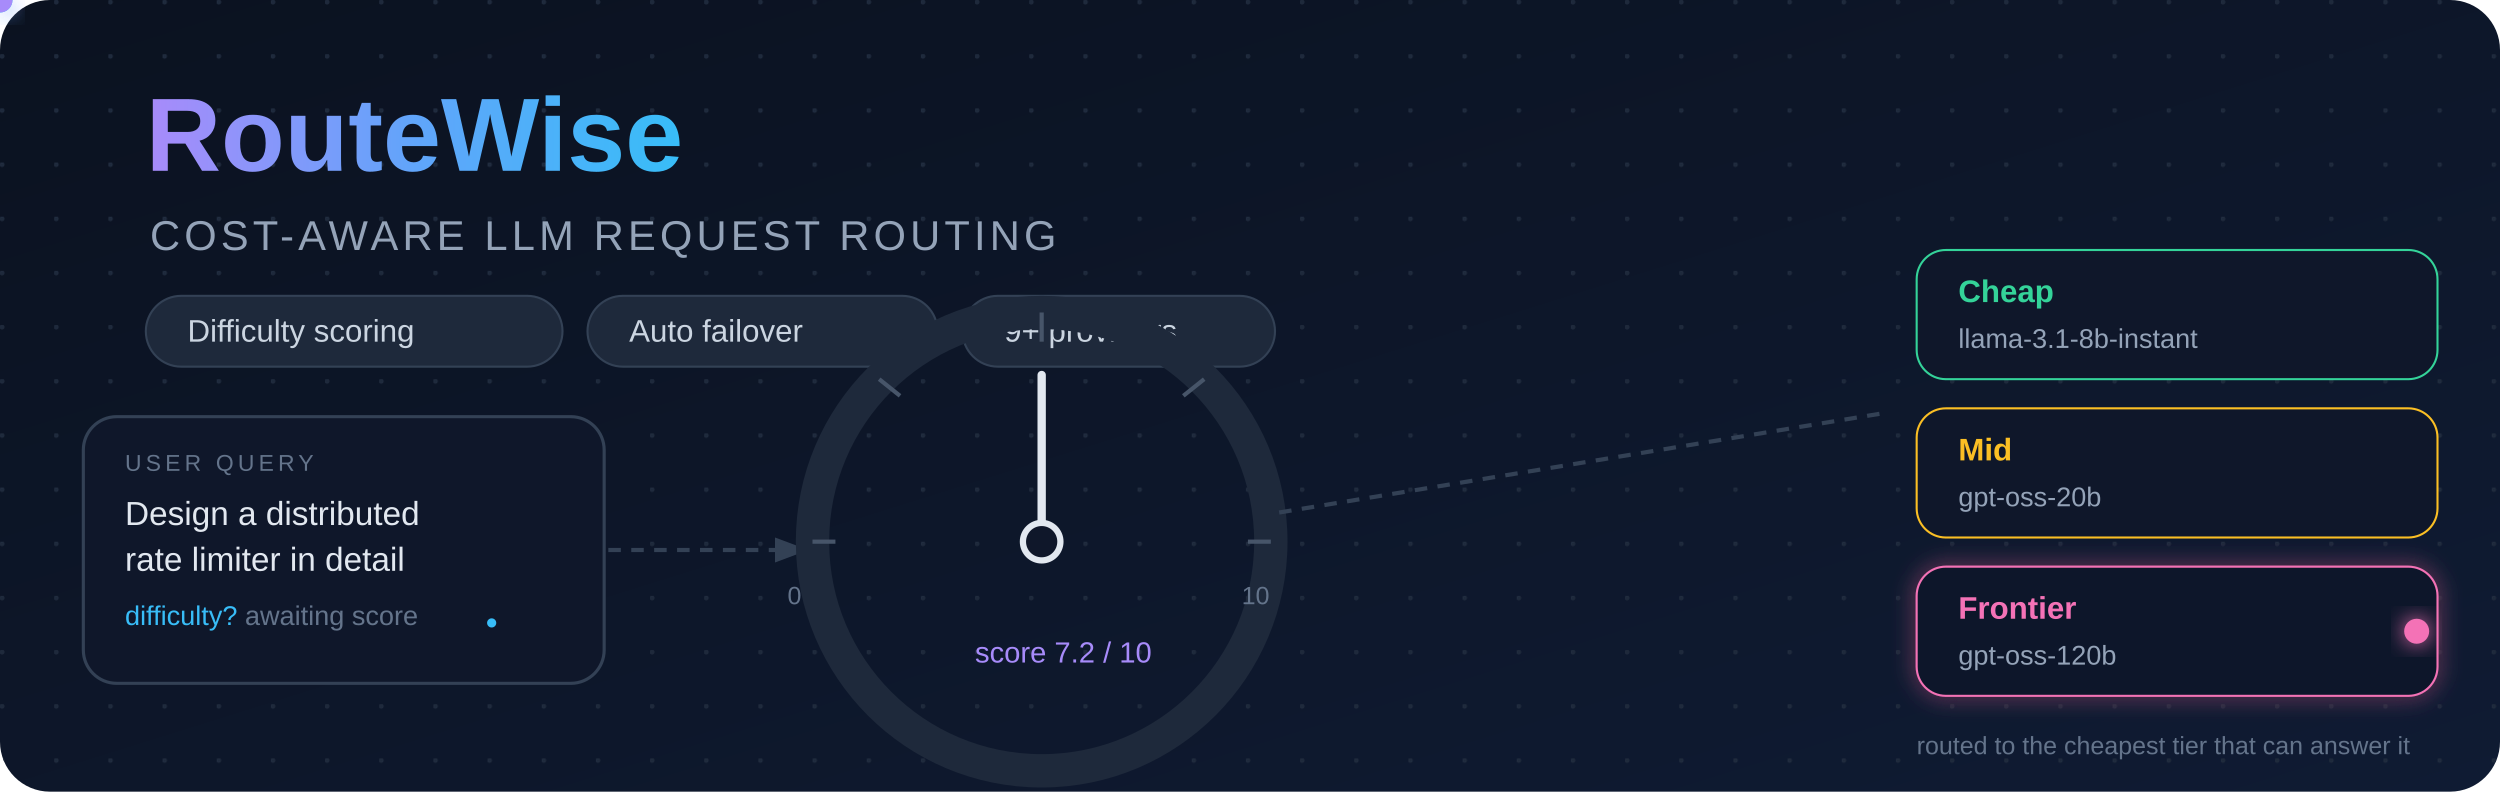
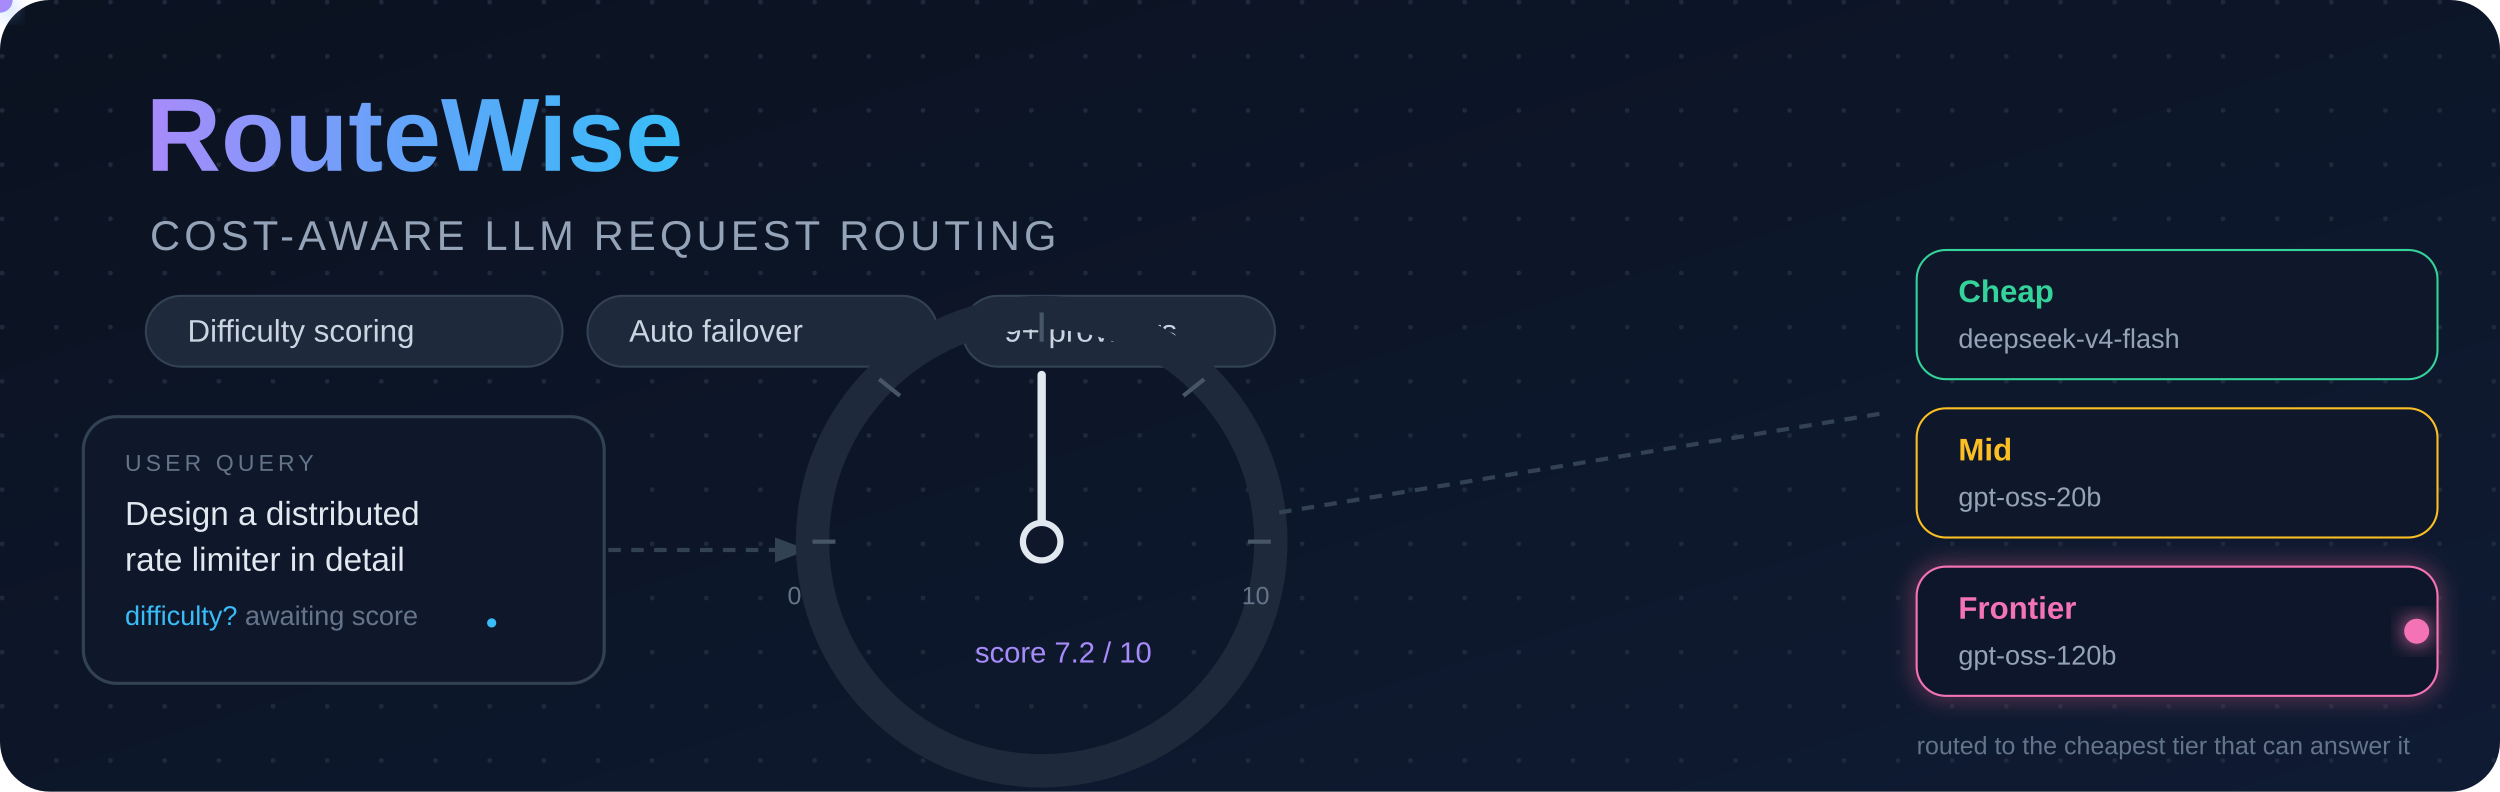
<svg xmlns="http://www.w3.org/2000/svg" viewBox="0 0 1200 380" font-family="Segoe UI, system-ui, Arial, sans-serif">
  <defs>
    <linearGradient id="bg" x1="0" y1="0" x2="1" y2="1">
      <stop offset="0" stop-color="#0B1220" />
      <stop offset="1" stop-color="#0F1B33" />
    </linearGradient>
    <linearGradient id="titleGrad" x1="0" y1="0" x2="1" y2="0">
      <stop offset="0" stop-color="#A78BFA" />
      <stop offset="0.5" stop-color="#60A5FA" />
      <stop offset="1" stop-color="#38BDF8" />
    </linearGradient>
    <linearGradient id="arcGrad" x1="0" y1="0" x2="1" y2="0">
      <stop offset="0" stop-color="#34D399" />
      <stop offset="0.6" stop-color="#60A5FA" />
      <stop offset="1" stop-color="#F472B6" />
    </linearGradient>
    <pattern id="dots" width="26" height="26" patternUnits="userSpaceOnUse">
      <circle cx="1" cy="1" r="1.2" fill="#1E293B" />
    </pattern>
    <filter id="glow" x="-50%" y="-50%" width="200%" height="200%">
      <feGaussianBlur stdDeviation="5" result="b" />
      <feMerge>
        <feMergeNode in="b" />
        <feMergeNode in="SourceGraphic" />
      </feMerge>
    </filter>
  </defs>
  <rect width="1200" height="380" rx="24" fill="url(#bg)" />
  <rect width="1200" height="380" rx="24" fill="url(#dots)" />
  <text x="70" y="82" font-size="50" font-weight="700" fill="url(#titleGrad)">RouteWise</text>
  <text x="72" y="120" font-size="20" fill="#94A3B8" letter-spacing="2">COST-AWARE LLM REQUEST ROUTING</text>
  <g font-size="15" fill="#CBD5E1">
    <rect x="70" y="142" width="200" height="34" rx="17" fill="#1E293B" stroke="#334155" />
    <text x="90" y="164">Difficulty scoring</text>
    <rect x="282" y="142" width="168" height="34" rx="17" fill="#1E293B" stroke="#334155" />
    <text x="302" y="164">Auto failover</text>
    <rect x="462" y="142" width="150" height="34" rx="17" fill="#1E293B" stroke="#334155" />
    <text x="482" y="164">9+ providers</text>
  </g>
  <rect x="40" y="200" width="250" height="128" rx="16" fill="#0F172A" stroke="#334155" stroke-width="1.5" />
  <text x="60" y="226" font-size="11" fill="#64748B" letter-spacing="2">USER QUERY</text>
  <text x="60" y="252" font-size="16" fill="#E2E8F0">Design a distributed</text>
  <text x="60" y="274" font-size="16" fill="#E2E8F0">rate limiter in detail</text>
  <text x="60" y="300" font-size="13" fill="#38BDF8">difficulty? <tspan fill="#64748B">awaiting score</tspan>
  </text>
  <circle cx="236" cy="299" r="2.2" fill="#38BDF8">
    <animate attributeName="opacity" values="1;0;1" dur="1s" repeatCount="indefinite" />
  </circle>
  <line x1="292" y1="264" x2="372" y2="264" stroke="#334155" stroke-width="2" stroke-dasharray="6 5">
    <animate attributeName="stroke-dashoffset" values="0;22" dur="1s" repeatCount="indefinite" />
  </line>
  <polygon points="372,258 388,264 372,270" fill="#334155" />
  <circle cx="500" cy="260" r="110" fill="none" stroke="#1E293B" stroke-width="16" />
  <path d="M390 260 A110 110 0 0 1 610 260" fill="none" stroke="url(#arcGrad)" stroke-width="16" stroke-linecap="round" stroke-dasharray="346" stroke-dashoffset="346" filter="url(#glow)">
    <animate attributeName="stroke-dashoffset" values="346;346;70;70;346" keyTimes="0;0.12;0.45;0.6;1" dur="8s" repeatCount="indefinite" />
  </path>
  <g stroke="#475569" stroke-width="2">
    <line x1="500" y1="150" x2="500" y2="164" />
    <line x1="422" y1="182" x2="432" y2="190" />
    <line x1="578" y1="182" x2="568" y2="190" />
    <line x1="390" y1="260" x2="401" y2="260" />
    <line x1="610" y1="260" x2="599" y2="260" />
  </g>
  <text x="378" y="290" font-size="12" fill="#64748B">0</text>
  <text x="596" y="290" font-size="12" fill="#64748B">10</text>
  <g>
    <animateTransform attributeName="transform" type="rotate" values="95 500 260;95 500 260;-90 500 260;-90 500 260;95 500 260" keyTimes="0;0.12;0.4;0.6;1" dur="8s" repeatCount="indefinite" />
    <line x1="500" y1="260" x2="500" y2="180" stroke="#E2E8F0" stroke-width="4" stroke-linecap="round" />
    <circle cx="500" cy="260" r="9" fill="#0F172A" stroke="#E2E8F0" stroke-width="3" />
  </g>
  <text x="468" y="318" font-size="14" fill="#A78BFA">score 7.2 / 10</text>
  <line x1="614" y1="246" x2="906" y2="198" stroke="#334155" stroke-width="2" stroke-dasharray="6 5">
    <animate attributeName="stroke-dashoffset" values="0;-22" dur="1s" repeatCount="indefinite" />
  </line>
  <circle r="6" fill="#38BDF8" filter="url(#glow)">
    <animateMotion dur="8s" repeatCount="indefinite" path="M 290 264 L 490 264" />
  </circle>
  <circle r="6" fill="#A78BFA" filter="url(#glow)">
    <animateMotion dur="8s" repeatCount="indefinite" begin="2.6s" path="M 615 240 L 890 200" />
  </circle>
  <rect x="920" y="120" width="250" height="62" rx="14" fill="#0F172A" stroke="#34D399" />
  <text x="940" y="145" font-size="15" fill="#34D399" font-weight="600">Cheap</text>
-   <text x="940" y="167" font-size="13" fill="#94A3B8">llama-3.1-8b-instant</text>
+   <text x="940" y="167" font-size="13" fill="#94A3B8">deepseek-v4-flash</text>
  <rect x="920" y="196" width="250" height="62" rx="14" fill="#0F172A" stroke="#FBBF24" />
  <text x="940" y="221" font-size="15" fill="#FBBF24" font-weight="600">Mid</text>
  <text x="940" y="243" font-size="13" fill="#94A3B8">gpt-oss-20b</text>
  <rect x="920" y="272" width="250" height="62" rx="14" fill="#0F172A" stroke="#F472B6" filter="url(#glow)" />
  <text x="940" y="297" font-size="15" fill="#F472B6" font-weight="600">Frontier</text>
  <text x="940" y="319" font-size="13" fill="#94A3B8">gpt-oss-120b</text>
  <circle cx="1160" cy="303" r="6" fill="#F472B6" filter="url(#glow)">
    <animate attributeName="r" values="4;9;4" dur="1.6s" repeatCount="indefinite" />
    <animate attributeName="opacity" values="1;0.4;1" dur="1.6s" repeatCount="indefinite" />
  </circle>
  <text x="920" y="362" font-size="12" fill="#64748B">routed to the cheapest tier that can answer it</text>
</svg>
